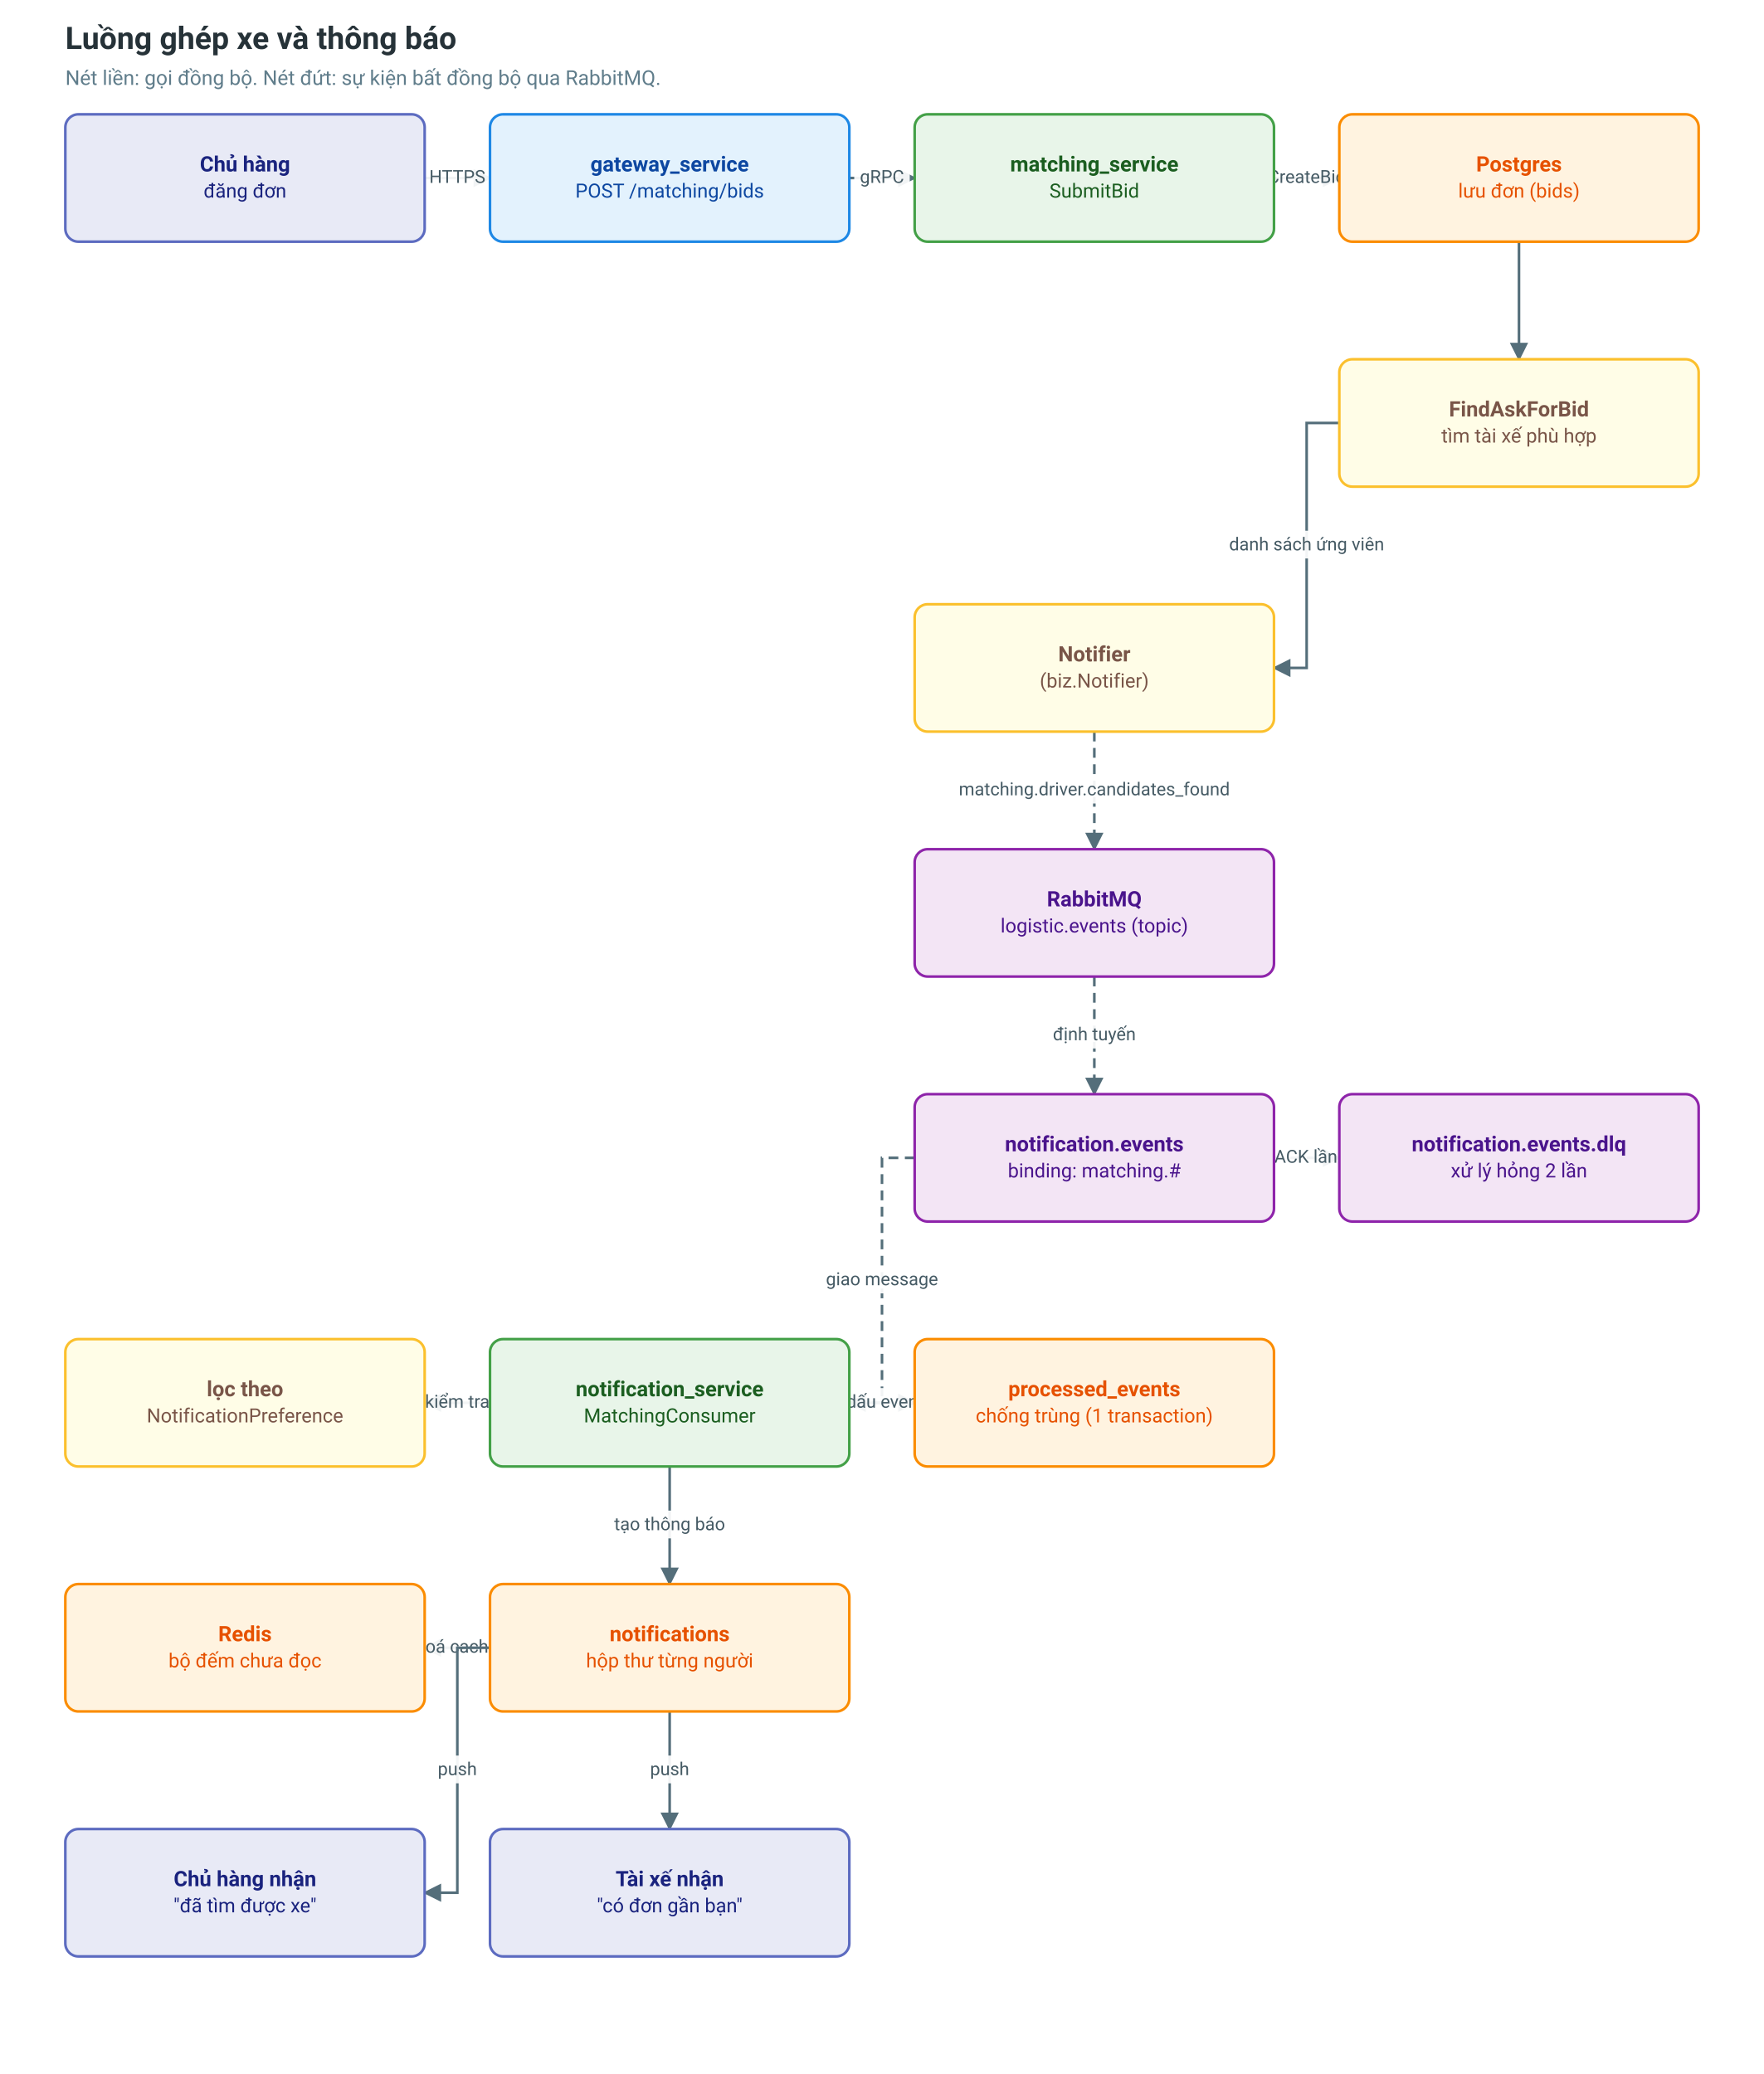
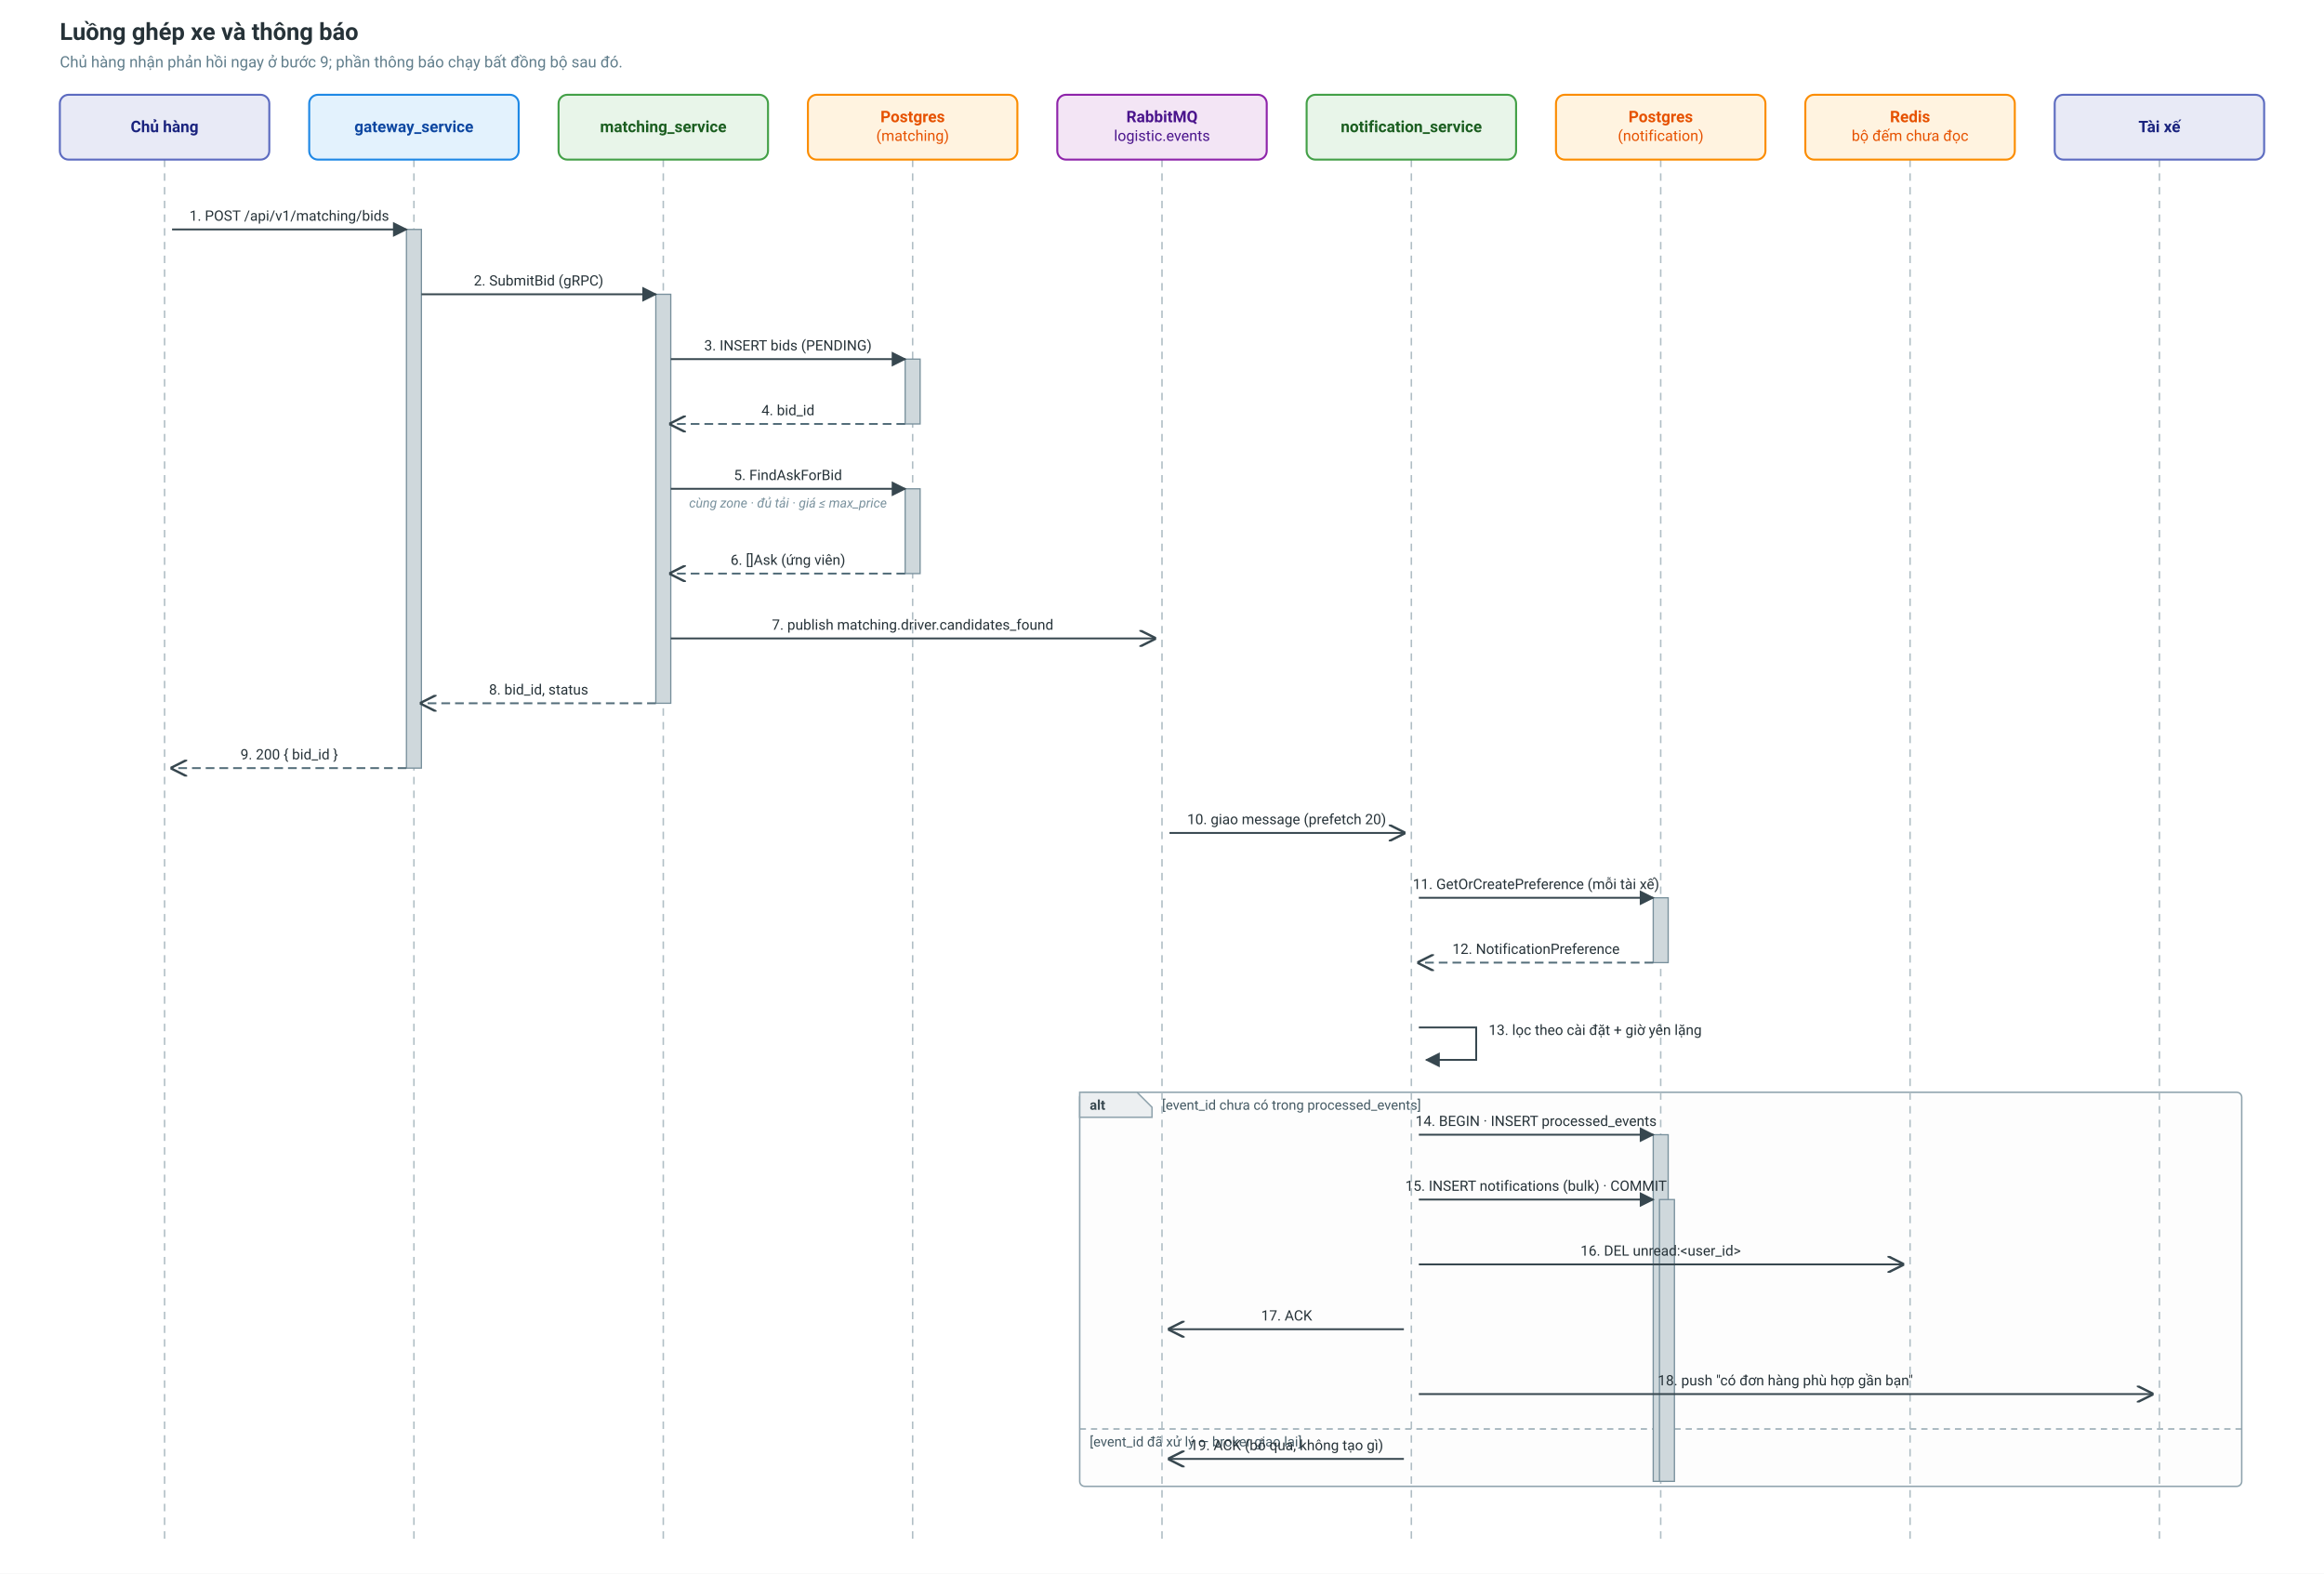
- <svg xmlns="http://www.w3.org/2000/svg" width="1080" height="1270" viewBox="0 0 1080 1270" font-family="Segoe UI, Roboto, Helvetica, Arial, sans-serif">
-   <rect width="1080" height="1270" fill="#FFFFFF" />
+ <svg xmlns="http://www.w3.org/2000/svg" width="1864" height="1262" viewBox="0 0 1864 1262" font-family="Segoe UI, Roboto, Helvetica, Arial, sans-serif">
+   <rect width="1864" height="1262" fill="#FFFFFF" />
  <defs>
-     <marker id="arrow" viewBox="0 0 10 10" refX="9" refY="5" markerWidth="7" markerHeight="7" orient="auto-start-reverse">
-       <path d="M 0 0 L 10 5 L 0 10 z" fill="#546E7A" />
+     <marker id="solid" viewBox="0 0 10 10" refX="9" refY="5" markerWidth="8" markerHeight="8" orient="auto-start-reverse">
+       <path d="M 0 0 L 10 5 L 0 10 z" fill="#37474F" />
+     </marker>
+     <marker id="open" viewBox="0 0 10 10" refX="9" refY="5" markerWidth="9" markerHeight="9" orient="auto-start-reverse">
+       <path d="M 0 0 L 10 5 L 0 10" fill="none" stroke="#37474F" stroke-width="1.4" />
    </marker>
  </defs>
-   <text x="40" y="30" font-size="19" font-weight="600" fill="#263238">Luồng ghép xe và thông báo</text>
-   <text x="40" y="52" font-size="12.5" fill="#607D8B">Nét liền: gọi đồng bộ. Nét đứt: sự kiện bất đồng bộ qua RabbitMQ.</text>
-   <polyline points="260,109 300,109" fill="none" stroke="#546E7A" stroke-width="1.6" marker-end="url(#arrow)" />
-   <rect x="260" y="100" width="40" height="17" rx="3" fill="#FFFFFF" opacity="0.92" />
-   <text x="280" y="112" font-size="11" fill="#455A64" text-anchor="middle">HTTPS</text>
-   <polyline points="520,109 560,109" fill="none" stroke="#546E7A" stroke-width="1.6" marker-end="url(#arrow)" />
-   <rect x="523" y="100" width="34" height="17" rx="3" fill="#FFFFFF" opacity="0.92" />
-   <text x="540" y="112" font-size="11" fill="#455A64" text-anchor="middle">gRPC</text>
-   <polyline points="780,109 820,109" fill="none" stroke="#546E7A" stroke-width="1.6" marker-end="url(#arrow)" />
-   <rect x="768" y="100" width="64" height="17" rx="3" fill="#FFFFFF" opacity="0.92" />
-   <text x="800" y="112" font-size="11" fill="#455A64" text-anchor="middle">CreateBid</text>
-   <polyline points="930,148 930,220" fill="none" stroke="#546E7A" stroke-width="1.6" marker-end="url(#arrow)" />
-   <polyline points="820,259 800,259 800,409 780,409" fill="none" stroke="#546E7A" stroke-width="1.6" marker-end="url(#arrow)" />
-   <rect x="741" y="325" width="118" height="17" rx="3" fill="#FFFFFF" opacity="0.92" />
-   <text x="800" y="337" font-size="11" fill="#455A64" text-anchor="middle">danh sách ứng viên</text>
-   <polyline points="670,448 670,520" fill="none" stroke="#546E7A" stroke-width="1.6" stroke-dasharray="6 4" marker-end="url(#arrow)" />
-   <rect x="569" y="475" width="202" height="17" rx="3" fill="#FFFFFF" opacity="0.92" />
-   <text x="670" y="487" font-size="11" fill="#455A64" text-anchor="middle">matching.driver.candidates_found</text>
-   <polyline points="670,598 670,670" fill="none" stroke="#546E7A" stroke-width="1.6" stroke-dasharray="6 4" marker-end="url(#arrow)" />
-   <rect x="635" y="625" width="70" height="17" rx="3" fill="#FFFFFF" opacity="0.92" />
-   <text x="670" y="637" font-size="11" fill="#455A64" text-anchor="middle">định tuyến</text>
-   <polyline points="780,709 820,709" fill="none" stroke="#546E7A" stroke-width="1.6" stroke-dasharray="6 4" marker-end="url(#arrow)" />
-   <rect x="765" y="700" width="70" height="17" rx="3" fill="#FFFFFF" opacity="0.92" />
-   <text x="800" y="712" font-size="11" fill="#455A64" text-anchor="middle">NACK lần 2</text>
-   <polyline points="560,709 540,709 540,859 520,859" fill="none" stroke="#546E7A" stroke-width="1.6" stroke-dasharray="6 4" marker-end="url(#arrow)" />
-   <rect x="499" y="775" width="82" height="17" rx="3" fill="#FFFFFF" opacity="0.92" />
-   <text x="540" y="787" font-size="11" fill="#455A64" text-anchor="middle">giao message</text>
-   <polyline points="300,859 260,859" fill="none" stroke="#546E7A" stroke-width="1.6" marker-end="url(#arrow)" />
-   <rect x="251" y="850" width="58" height="17" rx="3" fill="#FFFFFF" opacity="0.92" />
-   <text x="280" y="862" font-size="11" fill="#455A64" text-anchor="middle">kiểm tra</text>
-   <polyline points="520,859 560,859" fill="none" stroke="#546E7A" stroke-width="1.6" marker-end="url(#arrow)" />
-   <rect x="487" y="850" width="106" height="17" rx="3" fill="#FFFFFF" opacity="0.92" />
-   <text x="540" y="862" font-size="11" fill="#455A64" text-anchor="middle">ghi dấu event_id</text>
-   <polyline points="410,898 410,970" fill="none" stroke="#546E7A" stroke-width="1.6" marker-end="url(#arrow)" />
-   <rect x="366" y="925" width="88" height="17" rx="3" fill="#FFFFFF" opacity="0.92" />
-   <text x="410" y="937" font-size="11" fill="#455A64" text-anchor="middle">tạo thông báo</text>
-   <polyline points="300,1009 260,1009" fill="none" stroke="#546E7A" stroke-width="1.6" marker-end="url(#arrow)" />
-   <rect x="248" y="1000" width="64" height="17" rx="3" fill="#FFFFFF" opacity="0.92" />
-   <text x="280" y="1012" font-size="11" fill="#455A64" text-anchor="middle">xoá cache</text>
-   <polyline points="410,1048 410,1120" fill="none" stroke="#546E7A" stroke-width="1.6" marker-end="url(#arrow)" />
-   <rect x="393" y="1075" width="34" height="17" rx="3" fill="#FFFFFF" opacity="0.92" />
-   <text x="410" y="1087" font-size="11" fill="#455A64" text-anchor="middle">push</text>
-   <polyline points="300,1009 280,1009 280,1159 260,1159" fill="none" stroke="#546E7A" stroke-width="1.6" marker-end="url(#arrow)" />
-   <rect x="263" y="1075" width="34" height="17" rx="3" fill="#FFFFFF" opacity="0.92" />
-   <text x="280" y="1087" font-size="11" fill="#455A64" text-anchor="middle">push</text>
-   <rect x="40" y="70" width="220" height="78" rx="8" fill="#E8EAF6" stroke="#5C6BC0" stroke-width="1.6" />
-   <text x="150" y="105" font-size="13.0" font-weight="600" fill="#1A237E" text-anchor="middle">Chủ hàng</text>
-   <text x="150" y="121" font-size="12.0" font-weight="400" fill="#1A237E" text-anchor="middle">đăng đơn</text>
-   <rect x="300" y="70" width="220" height="78" rx="8" fill="#E3F2FD" stroke="#1E88E5" stroke-width="1.6" />
-   <text x="410" y="105" font-size="13.0" font-weight="600" fill="#0D47A1" text-anchor="middle">gateway_service</text>
-   <text x="410" y="121" font-size="12.0" font-weight="400" fill="#0D47A1" text-anchor="middle">POST /matching/bids</text>
-   <rect x="560" y="70" width="220" height="78" rx="8" fill="#E8F5E9" stroke="#43A047" stroke-width="1.6" />
-   <text x="670" y="105" font-size="13.0" font-weight="600" fill="#1B5E20" text-anchor="middle">matching_service</text>
-   <text x="670" y="121" font-size="12.0" font-weight="400" fill="#1B5E20" text-anchor="middle">SubmitBid</text>
-   <rect x="820" y="70" width="220" height="78" rx="8" fill="#FFF3E0" stroke="#FB8C00" stroke-width="1.6" />
-   <text x="930" y="105" font-size="13.0" font-weight="600" fill="#E65100" text-anchor="middle">Postgres</text>
-   <text x="930" y="121" font-size="12.0" font-weight="400" fill="#E65100" text-anchor="middle">lưu đơn (bids)</text>
-   <rect x="820" y="220" width="220" height="78" rx="8" fill="#FFFDE7" stroke="#FBC02D" stroke-width="1.6" />
-   <text x="930" y="255" font-size="13.0" font-weight="600" fill="#795548" text-anchor="middle">FindAskForBid</text>
-   <text x="930" y="271" font-size="12.0" font-weight="400" fill="#795548" text-anchor="middle">tìm tài xế phù hợp</text>
-   <rect x="560" y="370" width="220" height="78" rx="8" fill="#FFFDE7" stroke="#FBC02D" stroke-width="1.6" />
-   <text x="670" y="405" font-size="13.0" font-weight="600" fill="#795548" text-anchor="middle">Notifier</text>
-   <text x="670" y="421" font-size="12.0" font-weight="400" fill="#795548" text-anchor="middle">(biz.Notifier)</text>
-   <rect x="560" y="520" width="220" height="78" rx="8" fill="#F3E5F5" stroke="#8E24AA" stroke-width="1.6" />
-   <text x="670" y="555" font-size="13.0" font-weight="600" fill="#4A148C" text-anchor="middle">RabbitMQ</text>
-   <text x="670" y="571" font-size="12.0" font-weight="400" fill="#4A148C" text-anchor="middle">logistic.events (topic)</text>
-   <rect x="560" y="670" width="220" height="78" rx="8" fill="#F3E5F5" stroke="#8E24AA" stroke-width="1.6" />
-   <text x="670" y="705" font-size="13.0" font-weight="600" fill="#4A148C" text-anchor="middle">notification.events</text>
-   <text x="670" y="721" font-size="12.0" font-weight="400" fill="#4A148C" text-anchor="middle">binding: matching.#</text>
-   <rect x="820" y="670" width="220" height="78" rx="8" fill="#F3E5F5" stroke="#8E24AA" stroke-width="1.6" />
-   <text x="930" y="705" font-size="13.0" font-weight="600" fill="#4A148C" text-anchor="middle">notification.events.dlq</text>
-   <text x="930" y="721" font-size="12.0" font-weight="400" fill="#4A148C" text-anchor="middle">xử lý hỏng 2 lần</text>
-   <rect x="300" y="820" width="220" height="78" rx="8" fill="#E8F5E9" stroke="#43A047" stroke-width="1.6" />
-   <text x="410" y="855" font-size="13.0" font-weight="600" fill="#1B5E20" text-anchor="middle">notification_service</text>
-   <text x="410" y="871" font-size="12.0" font-weight="400" fill="#1B5E20" text-anchor="middle">MatchingConsumer</text>
-   <rect x="560" y="820" width="220" height="78" rx="8" fill="#FFF3E0" stroke="#FB8C00" stroke-width="1.6" />
-   <text x="670" y="855" font-size="13.0" font-weight="600" fill="#E65100" text-anchor="middle">processed_events</text>
-   <text x="670" y="871" font-size="12.0" font-weight="400" fill="#E65100" text-anchor="middle">chống trùng (1 transaction)</text>
-   <rect x="40" y="820" width="220" height="78" rx="8" fill="#FFFDE7" stroke="#FBC02D" stroke-width="1.6" />
-   <text x="150" y="855" font-size="13.0" font-weight="600" fill="#795548" text-anchor="middle">lọc theo</text>
-   <text x="150" y="871" font-size="12.0" font-weight="400" fill="#795548" text-anchor="middle">NotificationPreference</text>
-   <rect x="300" y="970" width="220" height="78" rx="8" fill="#FFF3E0" stroke="#FB8C00" stroke-width="1.6" />
-   <text x="410" y="1005" font-size="13.0" font-weight="600" fill="#E65100" text-anchor="middle">notifications</text>
-   <text x="410" y="1021" font-size="12.0" font-weight="400" fill="#E65100" text-anchor="middle">hộp thư từng người</text>
-   <rect x="40" y="970" width="220" height="78" rx="8" fill="#FFF3E0" stroke="#FB8C00" stroke-width="1.6" />
-   <text x="150" y="1005" font-size="13.0" font-weight="600" fill="#E65100" text-anchor="middle">Redis</text>
-   <text x="150" y="1021" font-size="12.0" font-weight="400" fill="#E65100" text-anchor="middle">bộ đếm chưa đọc</text>
-   <rect x="300" y="1120" width="220" height="78" rx="8" fill="#E8EAF6" stroke="#5C6BC0" stroke-width="1.6" />
-   <text x="410" y="1155" font-size="13.0" font-weight="600" fill="#1A237E" text-anchor="middle">Tài xế nhận</text>
-   <text x="410" y="1171" font-size="12.0" font-weight="400" fill="#1A237E" text-anchor="middle">"có đơn gần bạn"</text>
-   <rect x="40" y="1120" width="220" height="78" rx="8" fill="#E8EAF6" stroke="#5C6BC0" stroke-width="1.6" />
-   <text x="150" y="1155" font-size="13.0" font-weight="600" fill="#1A237E" text-anchor="middle">Chủ hàng nhận</text>
-   <text x="150" y="1171" font-size="12.0" font-weight="400" fill="#1A237E" text-anchor="middle">"đã tìm được xe"</text>
+   <text x="48" y="32" font-size="19" font-weight="600" fill="#263238">Luồng ghép xe và thông báo</text>
+   <text x="48" y="54" font-size="12.5" fill="#607D8B">Chủ hàng nhận phản hồi ngay ở bước 9; phần thông báo chạy bất đồng bộ sau đó.</text>
+   <rect x="866" y="876" width="932" height="316" rx="4" fill="#FAFAFA" fill-opacity="0.55" stroke="#90A4AE" stroke-width="1.2" />
+   <path d="M 866 876 h 46 l 12 12 v 8 h -58 z" fill="#ECEFF1" stroke="#90A4AE" stroke-width="1.2" />
+   <text x="874" y="890" font-size="11" font-weight="700" fill="#37474F">alt</text>
+   <text x="932" y="890" font-size="11" fill="#455A64">[event_id chưa có trong processed_events]</text>
+   <line x1="866" y1="1146" x2="1798" y2="1146" stroke="#90A4AE" stroke-width="1.1" stroke-dasharray="5 4" />
+   <text x="874" y="1160" font-size="11" fill="#455A64">[event_id đã xử lý — broker giao lại]</text>
+   <line x1="132" y1="128" x2="132" y2="1238" stroke="#B0BEC5" stroke-width="1.2" stroke-dasharray="6 5" />
+   <line x1="332" y1="128" x2="332" y2="1238" stroke="#B0BEC5" stroke-width="1.2" stroke-dasharray="6 5" />
+   <line x1="532" y1="128" x2="532" y2="1238" stroke="#B0BEC5" stroke-width="1.2" stroke-dasharray="6 5" />
+   <line x1="732" y1="128" x2="732" y2="1238" stroke="#B0BEC5" stroke-width="1.2" stroke-dasharray="6 5" />
+   <line x1="932" y1="128" x2="932" y2="1238" stroke="#B0BEC5" stroke-width="1.2" stroke-dasharray="6 5" />
+   <line x1="1132" y1="128" x2="1132" y2="1238" stroke="#B0BEC5" stroke-width="1.2" stroke-dasharray="6 5" />
+   <line x1="1332" y1="128" x2="1332" y2="1238" stroke="#B0BEC5" stroke-width="1.2" stroke-dasharray="6 5" />
+   <line x1="1532" y1="128" x2="1532" y2="1238" stroke="#B0BEC5" stroke-width="1.2" stroke-dasharray="6 5" />
+   <line x1="1732" y1="128" x2="1732" y2="1238" stroke="#B0BEC5" stroke-width="1.2" stroke-dasharray="6 5" />
+   <rect x="726" y="288" width="12" height="52" fill="#CFD8DC" stroke="#78909C" stroke-width="1" />
+   <rect x="726" y="392" width="12" height="68" fill="#CFD8DC" stroke="#78909C" stroke-width="1" />
+   <rect x="526" y="236" width="12" height="328" fill="#CFD8DC" stroke="#78909C" stroke-width="1" />
+   <rect x="326" y="184" width="12" height="432" fill="#CFD8DC" stroke="#78909C" stroke-width="1" />
+   <rect x="1326" y="720" width="12" height="52" fill="#CFD8DC" stroke="#78909C" stroke-width="1" />
+   <rect x="1326" y="910" width="12" height="278" fill="#CFD8DC" stroke="#78909C" stroke-width="1" />
+   <rect x="1331" y="962" width="12" height="226" fill="#CFD8DC" stroke="#78909C" stroke-width="1" />
+   <line x1="138" y1="184" x2="326" y2="184" stroke="#37474F" stroke-width="1.5" marker-end="url(#solid)" />
+   <text x="232" y="177" font-size="11.5" fill="#263238" text-anchor="middle">1. POST /api/v1/matching/bids</text>
+   <line x1="338" y1="236" x2="526" y2="236" stroke="#37474F" stroke-width="1.5" marker-end="url(#solid)" />
+   <text x="432" y="229" font-size="11.5" fill="#263238" text-anchor="middle">2. SubmitBid (gRPC)</text>
+   <line x1="538" y1="288" x2="726" y2="288" stroke="#37474F" stroke-width="1.5" marker-end="url(#solid)" />
+   <text x="632" y="281" font-size="11.5" fill="#263238" text-anchor="middle">3. INSERT bids (PENDING)</text>
+   <line x1="726" y1="340" x2="538" y2="340" stroke="#546E7A" stroke-width="1.5" stroke-dasharray="7 4" marker-end="url(#open)" />
+   <text x="632" y="333" font-size="11.5" fill="#263238" text-anchor="middle">4. bid_id</text>
+   <line x1="538" y1="392" x2="726" y2="392" stroke="#37474F" stroke-width="1.5" marker-end="url(#solid)" />
+   <text x="632" y="385" font-size="11.5" fill="#263238" text-anchor="middle">5. FindAskForBid</text>
+   <text x="632" y="407" font-size="10.5" font-style="italic" fill="#78909C" text-anchor="middle">cùng zone · đủ tải · giá ≤ max_price</text>
+   <line x1="726" y1="460" x2="538" y2="460" stroke="#546E7A" stroke-width="1.5" stroke-dasharray="7 4" marker-end="url(#open)" />
+   <text x="632" y="453" font-size="11.5" fill="#263238" text-anchor="middle">6. []Ask (ứng viên)</text>
+   <line x1="538" y1="512" x2="926" y2="512" stroke="#37474F" stroke-width="1.5" marker-end="url(#open)" />
+   <text x="732" y="505" font-size="11.5" fill="#263238" text-anchor="middle">7. publish matching.driver.candidates_found</text>
+   <line x1="526" y1="564" x2="338" y2="564" stroke="#546E7A" stroke-width="1.5" stroke-dasharray="7 4" marker-end="url(#open)" />
+   <text x="432" y="557" font-size="11.5" fill="#263238" text-anchor="middle">8. bid_id, status</text>
+   <line x1="326" y1="616" x2="138" y2="616" stroke="#546E7A" stroke-width="1.5" stroke-dasharray="7 4" marker-end="url(#open)" />
+   <text x="232" y="609" font-size="11.5" fill="#263238" text-anchor="middle">9. 200 { bid_id }</text>
+   <line x1="938" y1="668" x2="1126" y2="668" stroke="#37474F" stroke-width="1.5" marker-end="url(#open)" />
+   <text x="1032" y="661" font-size="11.5" fill="#263238" text-anchor="middle">10. giao message (prefetch 20)</text>
+   <line x1="1138" y1="720" x2="1326" y2="720" stroke="#37474F" stroke-width="1.5" marker-end="url(#solid)" />
+   <text x="1232" y="713" font-size="11.5" fill="#263238" text-anchor="middle">11. GetOrCreatePreference (mỗi tài xế)</text>
+   <line x1="1326" y1="772" x2="1138" y2="772" stroke="#546E7A" stroke-width="1.5" stroke-dasharray="7 4" marker-end="url(#open)" />
+   <text x="1232" y="765" font-size="11.5" fill="#263238" text-anchor="middle">12. NotificationPreference</text>
+   <polyline points="1138,824 1184,824 1184,850 1144,850" fill="none" stroke="#37474F" stroke-width="1.5" marker-end="url(#solid)" />
+   <text x="1194" y="830" font-size="11.5" fill="#263238">13. lọc theo cài đặt + giờ yên lặng</text>
+   <line x1="1138" y1="910" x2="1326" y2="910" stroke="#37474F" stroke-width="1.5" marker-end="url(#solid)" />
+   <text x="1232" y="903" font-size="11.5" fill="#263238" text-anchor="middle">14. BEGIN · INSERT processed_events</text>
+   <line x1="1138" y1="962" x2="1326" y2="962" stroke="#37474F" stroke-width="1.5" marker-end="url(#solid)" />
+   <text x="1232" y="955" font-size="11.5" fill="#263238" text-anchor="middle">15. INSERT notifications (bulk) · COMMIT</text>
+   <line x1="1138" y1="1014" x2="1526" y2="1014" stroke="#37474F" stroke-width="1.5" marker-end="url(#open)" />
+   <text x="1332" y="1007" font-size="11.5" fill="#263238" text-anchor="middle">16. DEL unread:&lt;user_id&gt;</text>
+   <line x1="1126" y1="1066" x2="938" y2="1066" stroke="#37474F" stroke-width="1.5" marker-end="url(#open)" />
+   <text x="1032" y="1059" font-size="11.5" fill="#263238" text-anchor="middle">17. ACK</text>
+   <line x1="1138" y1="1118" x2="1726" y2="1118" stroke="#37474F" stroke-width="1.5" marker-end="url(#open)" />
+   <text x="1432" y="1111" font-size="11.5" fill="#263238" text-anchor="middle">18. push "có đơn hàng phù hợp gần bạn"</text>
+   <line x1="1126" y1="1170" x2="938" y2="1170" stroke="#37474F" stroke-width="1.5" marker-end="url(#open)" />
+   <text x="1032" y="1163" font-size="11.5" fill="#263238" text-anchor="middle">19. ACK (bỏ qua, không tạo gì)</text>
+   <rect x="48" y="76" width="168" height="52" rx="7" fill="#E8EAF6" stroke="#5C6BC0" stroke-width="1.6" />
+   <text x="132" y="106" font-size="12.8" font-weight="600" fill="#1A237E" text-anchor="middle">Chủ hàng</text>
+   <rect x="248" y="76" width="168" height="52" rx="7" fill="#E3F2FD" stroke="#1E88E5" stroke-width="1.6" />
+   <text x="332" y="106" font-size="12.8" font-weight="600" fill="#0D47A1" text-anchor="middle">gateway_service</text>
+   <rect x="448" y="76" width="168" height="52" rx="7" fill="#E8F5E9" stroke="#43A047" stroke-width="1.6" />
+   <text x="532" y="106" font-size="12.8" font-weight="600" fill="#1B5E20" text-anchor="middle">matching_service</text>
+   <rect x="648" y="76" width="168" height="52" rx="7" fill="#FFF3E0" stroke="#FB8C00" stroke-width="1.6" />
+   <text x="732" y="98" font-size="12.8" font-weight="600" fill="#E65100" text-anchor="middle">Postgres</text>
+   <text x="732" y="113" font-size="12.0" font-weight="400" fill="#E65100" text-anchor="middle">(matching)</text>
+   <rect x="848" y="76" width="168" height="52" rx="7" fill="#F3E5F5" stroke="#8E24AA" stroke-width="1.6" />
+   <text x="932" y="98" font-size="12.8" font-weight="600" fill="#4A148C" text-anchor="middle">RabbitMQ</text>
+   <text x="932" y="113" font-size="12.0" font-weight="400" fill="#4A148C" text-anchor="middle">logistic.events</text>
+   <rect x="1048" y="76" width="168" height="52" rx="7" fill="#E8F5E9" stroke="#43A047" stroke-width="1.6" />
+   <text x="1132" y="106" font-size="12.8" font-weight="600" fill="#1B5E20" text-anchor="middle">notification_service</text>
+   <rect x="1248" y="76" width="168" height="52" rx="7" fill="#FFF3E0" stroke="#FB8C00" stroke-width="1.6" />
+   <text x="1332" y="98" font-size="12.8" font-weight="600" fill="#E65100" text-anchor="middle">Postgres</text>
+   <text x="1332" y="113" font-size="12.0" font-weight="400" fill="#E65100" text-anchor="middle">(notification)</text>
+   <rect x="1448" y="76" width="168" height="52" rx="7" fill="#FFF3E0" stroke="#FB8C00" stroke-width="1.6" />
+   <text x="1532" y="98" font-size="12.8" font-weight="600" fill="#E65100" text-anchor="middle">Redis</text>
+   <text x="1532" y="113" font-size="12.0" font-weight="400" fill="#E65100" text-anchor="middle">bộ đếm chưa đọc</text>
+   <rect x="1648" y="76" width="168" height="52" rx="7" fill="#E8EAF6" stroke="#5C6BC0" stroke-width="1.6" />
+   <text x="1732" y="106" font-size="12.8" font-weight="600" fill="#1A237E" text-anchor="middle">Tài xế</text>
</svg>
